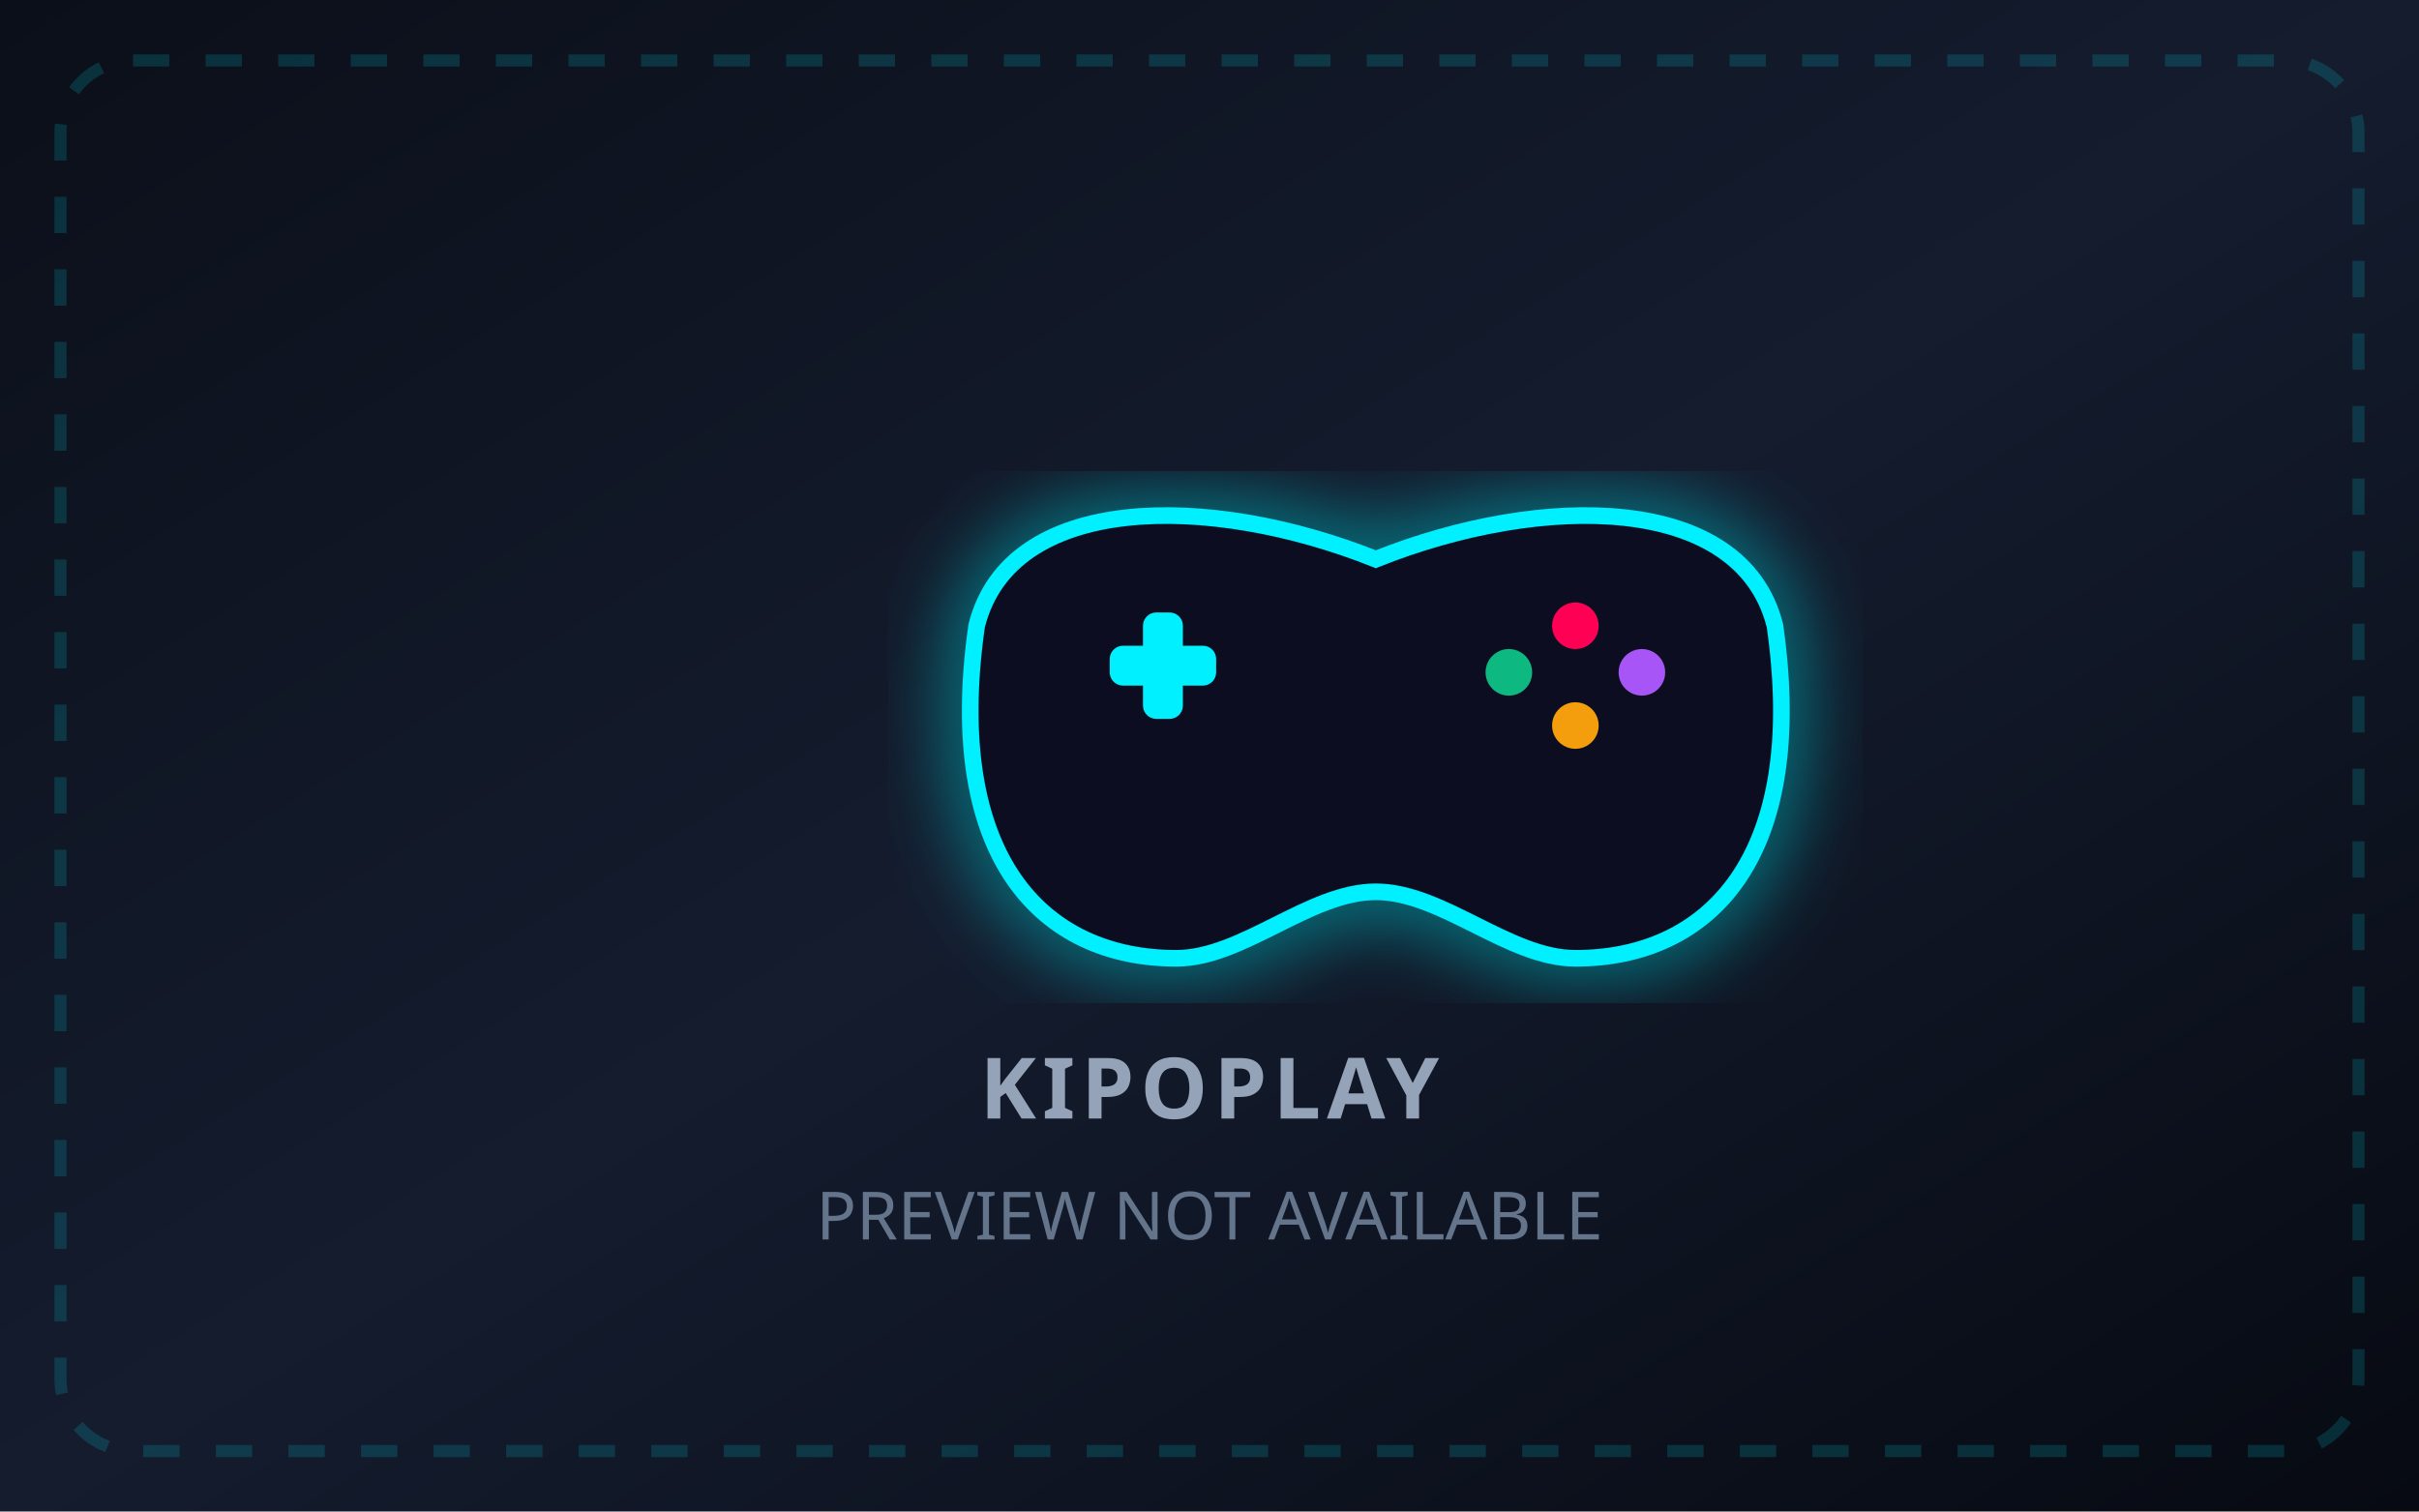
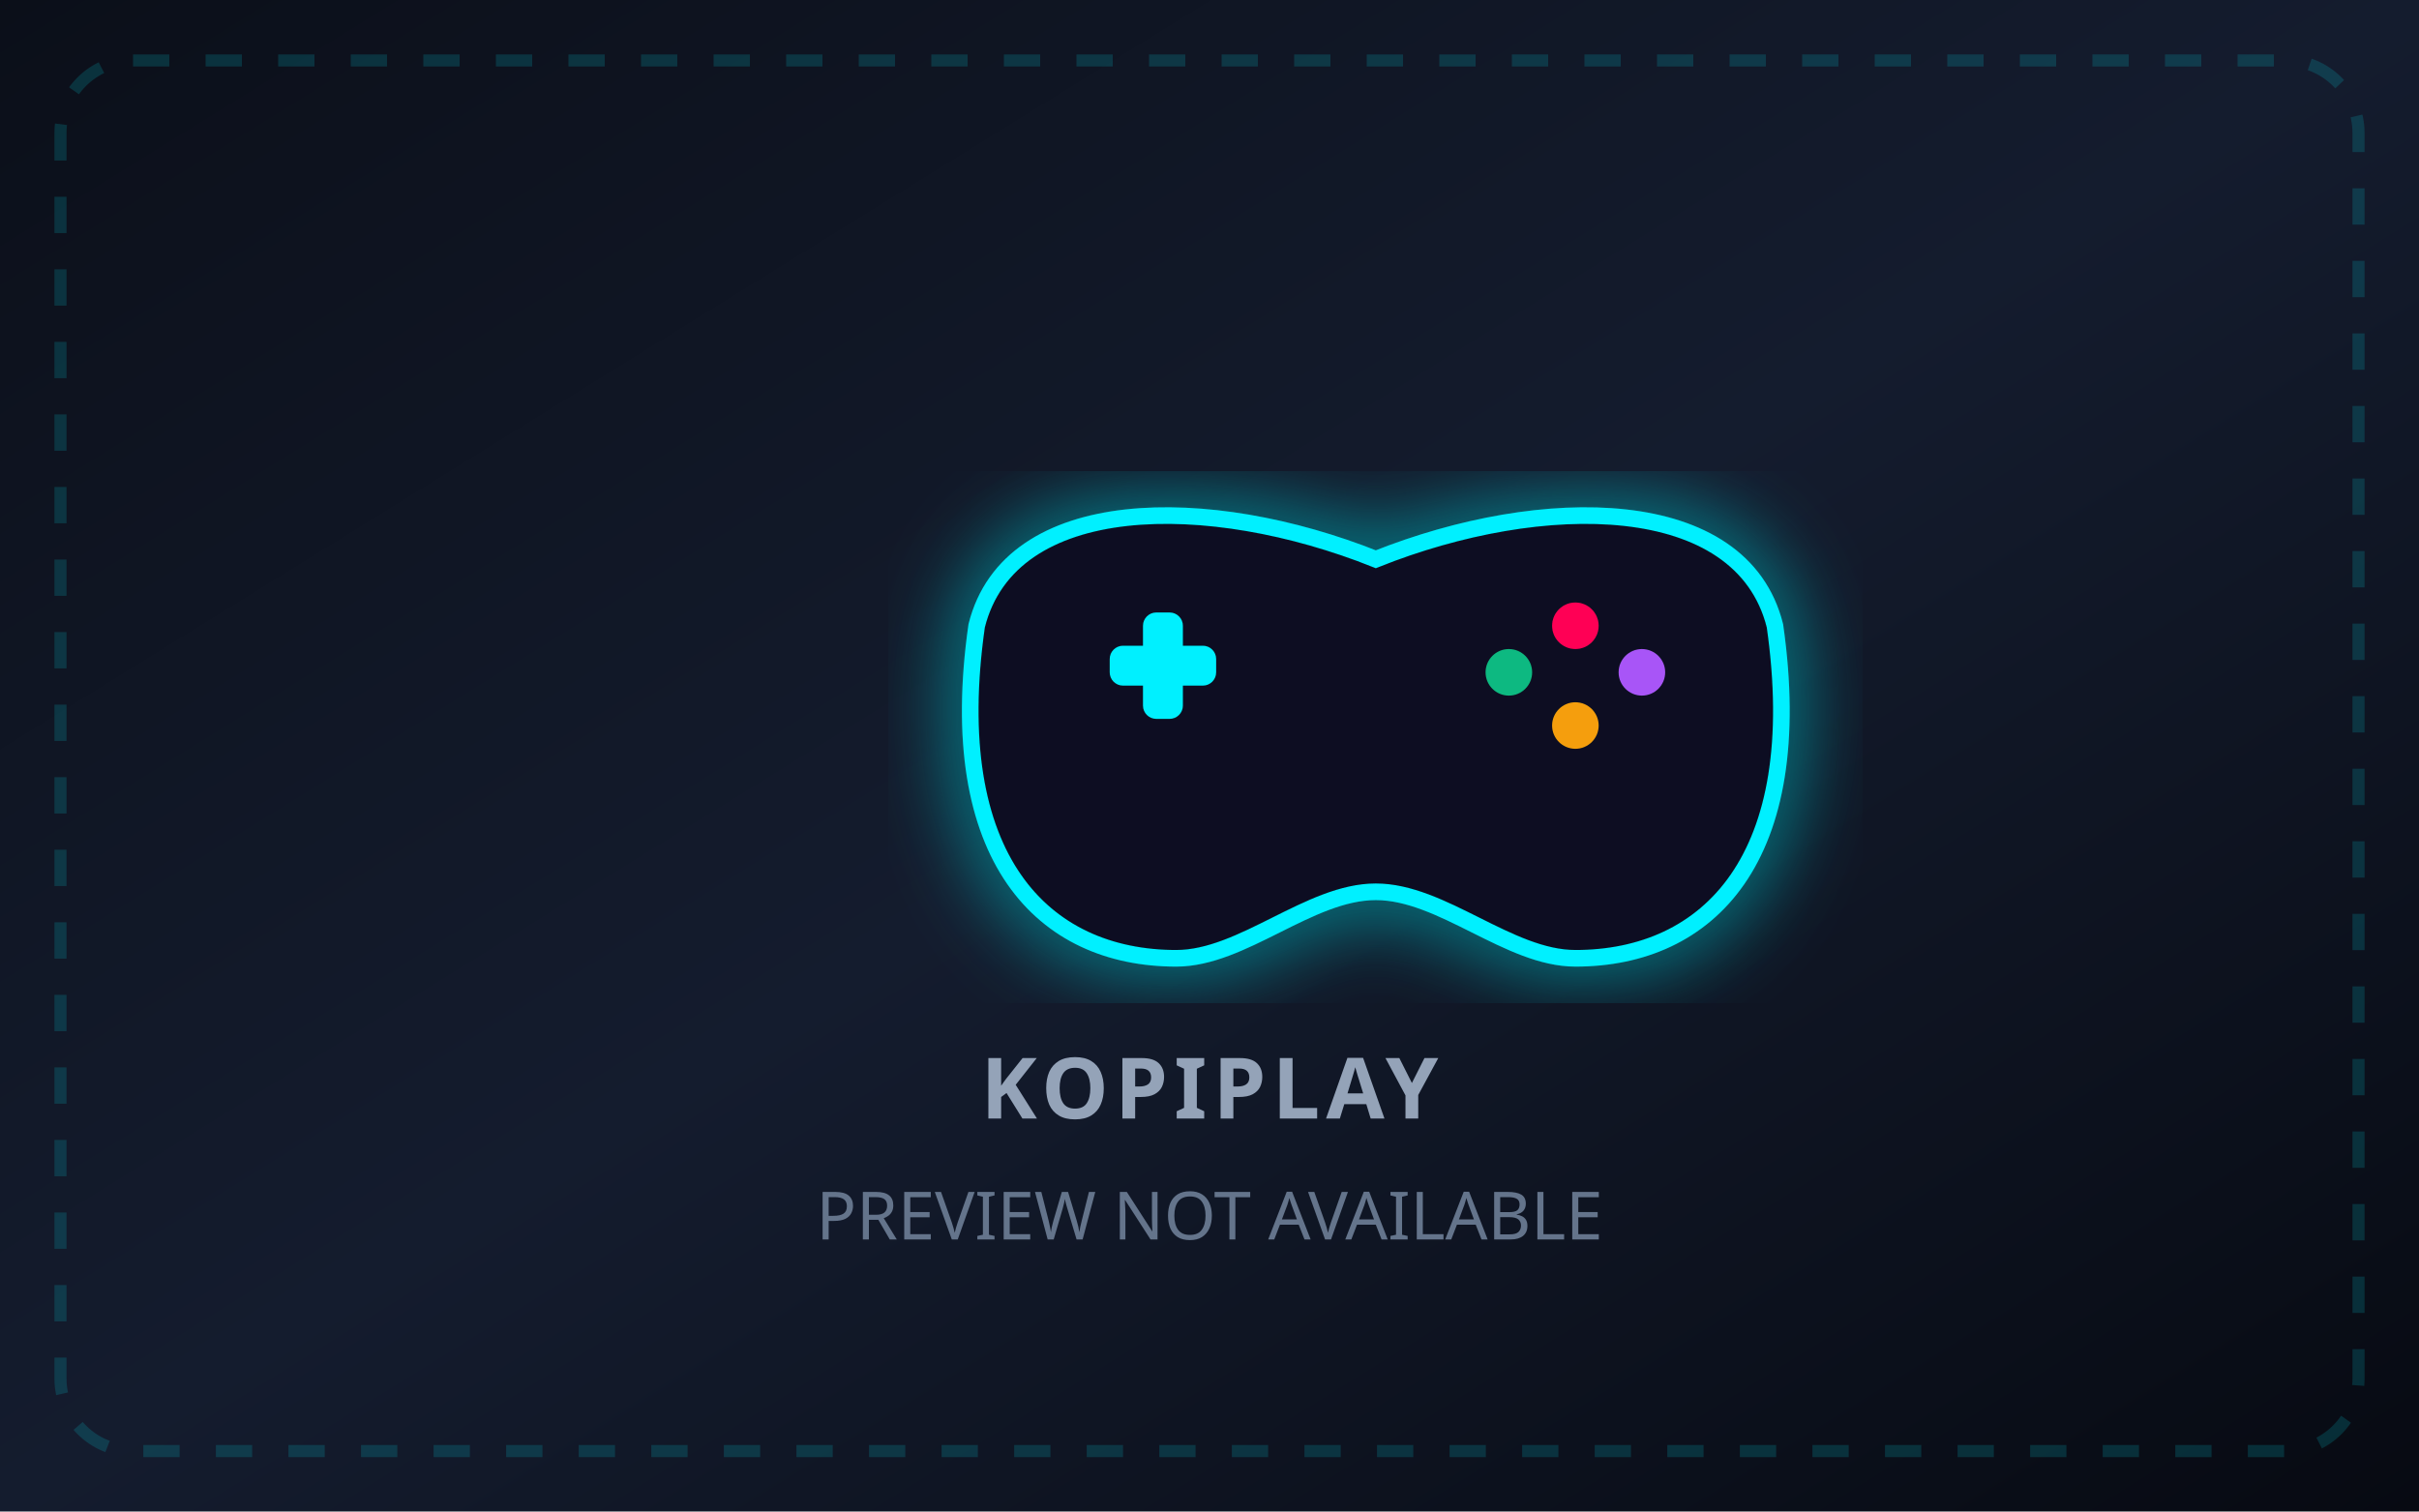
<svg xmlns="http://www.w3.org/2000/svg" viewBox="0 0 400 250" width="100%" height="100%">
  <defs>
    <linearGradient id="dfg-bg" x1="0%" y1="0%" x2="100%" y2="100%">
      <stop offset="0%" stop-color="#0b0f19" />
      <stop offset="50%" stop-color="#141c2e" />
      <stop offset="100%" stop-color="#070a12" />
    </linearGradient>
    <filter id="glow-dfg">
      <feGaussianBlur stdDeviation="6" result="blur" />
      <feMerge>
        <feMergeNode in="blur" />
        <feMergeNode in="SourceGraphic" />
      </feMerge>
    </filter>
  </defs>
  <rect width="400" height="250" fill="url(#dfg-bg)" />
  <rect x="10" y="10" width="380" height="230" rx="12" fill="none" stroke="rgba(0, 240, 255, 0.15)" stroke-width="2" stroke-dasharray="6,6" />
  <g transform="translate(145, 65) scale(1.1)" filter="url(#glow-dfg)">
    <path d="M 15 35 C 10 70 25 85 45 85 C 55 85 65 75 75 75 C 85 75 95 85 105 85 C 125 85 140 70 135 35 C 130 15 100 15 75 25 C 50 15 20 15 15 35 Z" fill="#0b1120" stroke="#00f0ff" stroke-width="2.5" />
    <rect x="35" y="38" width="16" height="6" rx="2" fill="#00f0ff" />
    <rect x="40" y="33" width="6" height="16" rx="2" fill="#00f0ff" />
    <circle cx="105" cy="35" r="3.5" fill="#ff0055" />
    <circle cx="115" cy="42" r="3.5" fill="#a855f7" />
    <circle cx="95" cy="42" r="3.5" fill="#10b981" />
    <circle cx="105" cy="50" r="3.5" fill="#f59e0b" />
  </g>
-   <text x="200" y="185" fill="#94a3b8" font-family="'Segoe UI', sans-serif" font-size="14" font-weight="700" text-anchor="middle" letter-spacing="1">KIPOPLAY</text>
+   <text x="200" y="185" fill="#94a3b8" font-family="'Segoe UI', sans-serif" font-size="14" font-weight="700" text-anchor="middle" letter-spacing="1">KOPIPLAY</text>
  <text x="200" y="205" fill="#64748b" font-family="'Segoe UI', sans-serif" font-size="11" text-anchor="middle">PREVIEW NOT AVAILABLE</text>
</svg>
